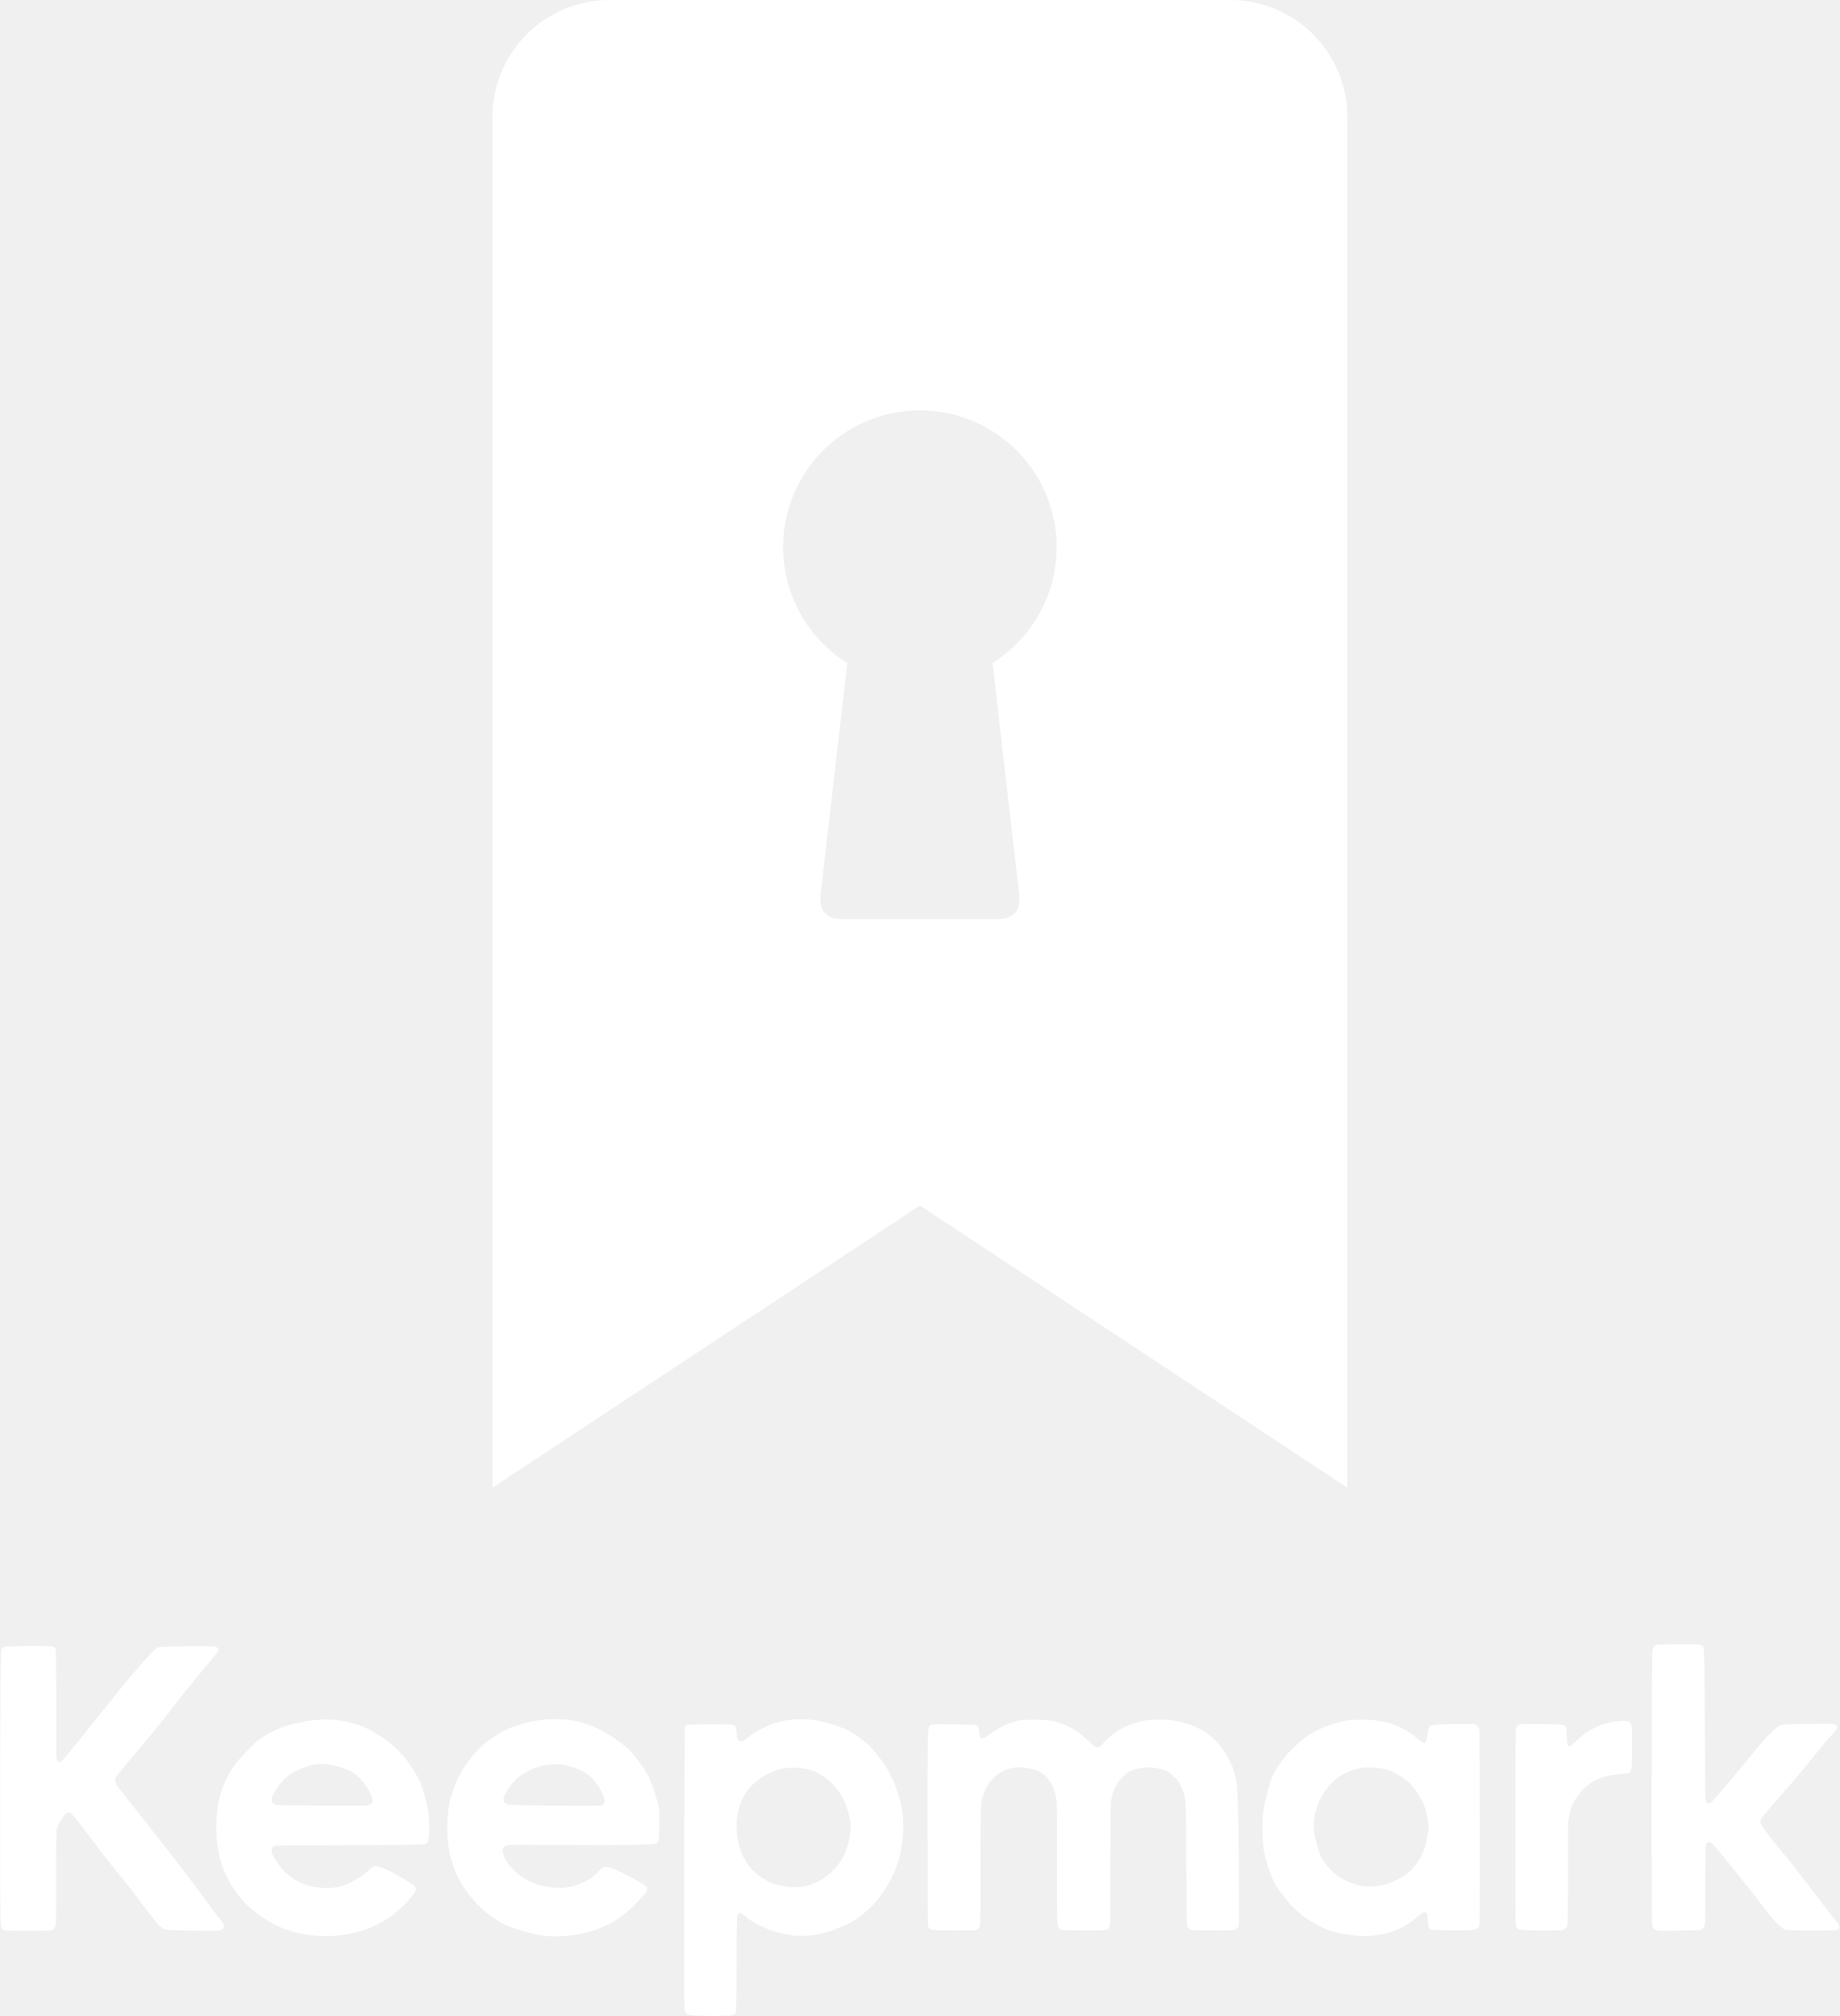
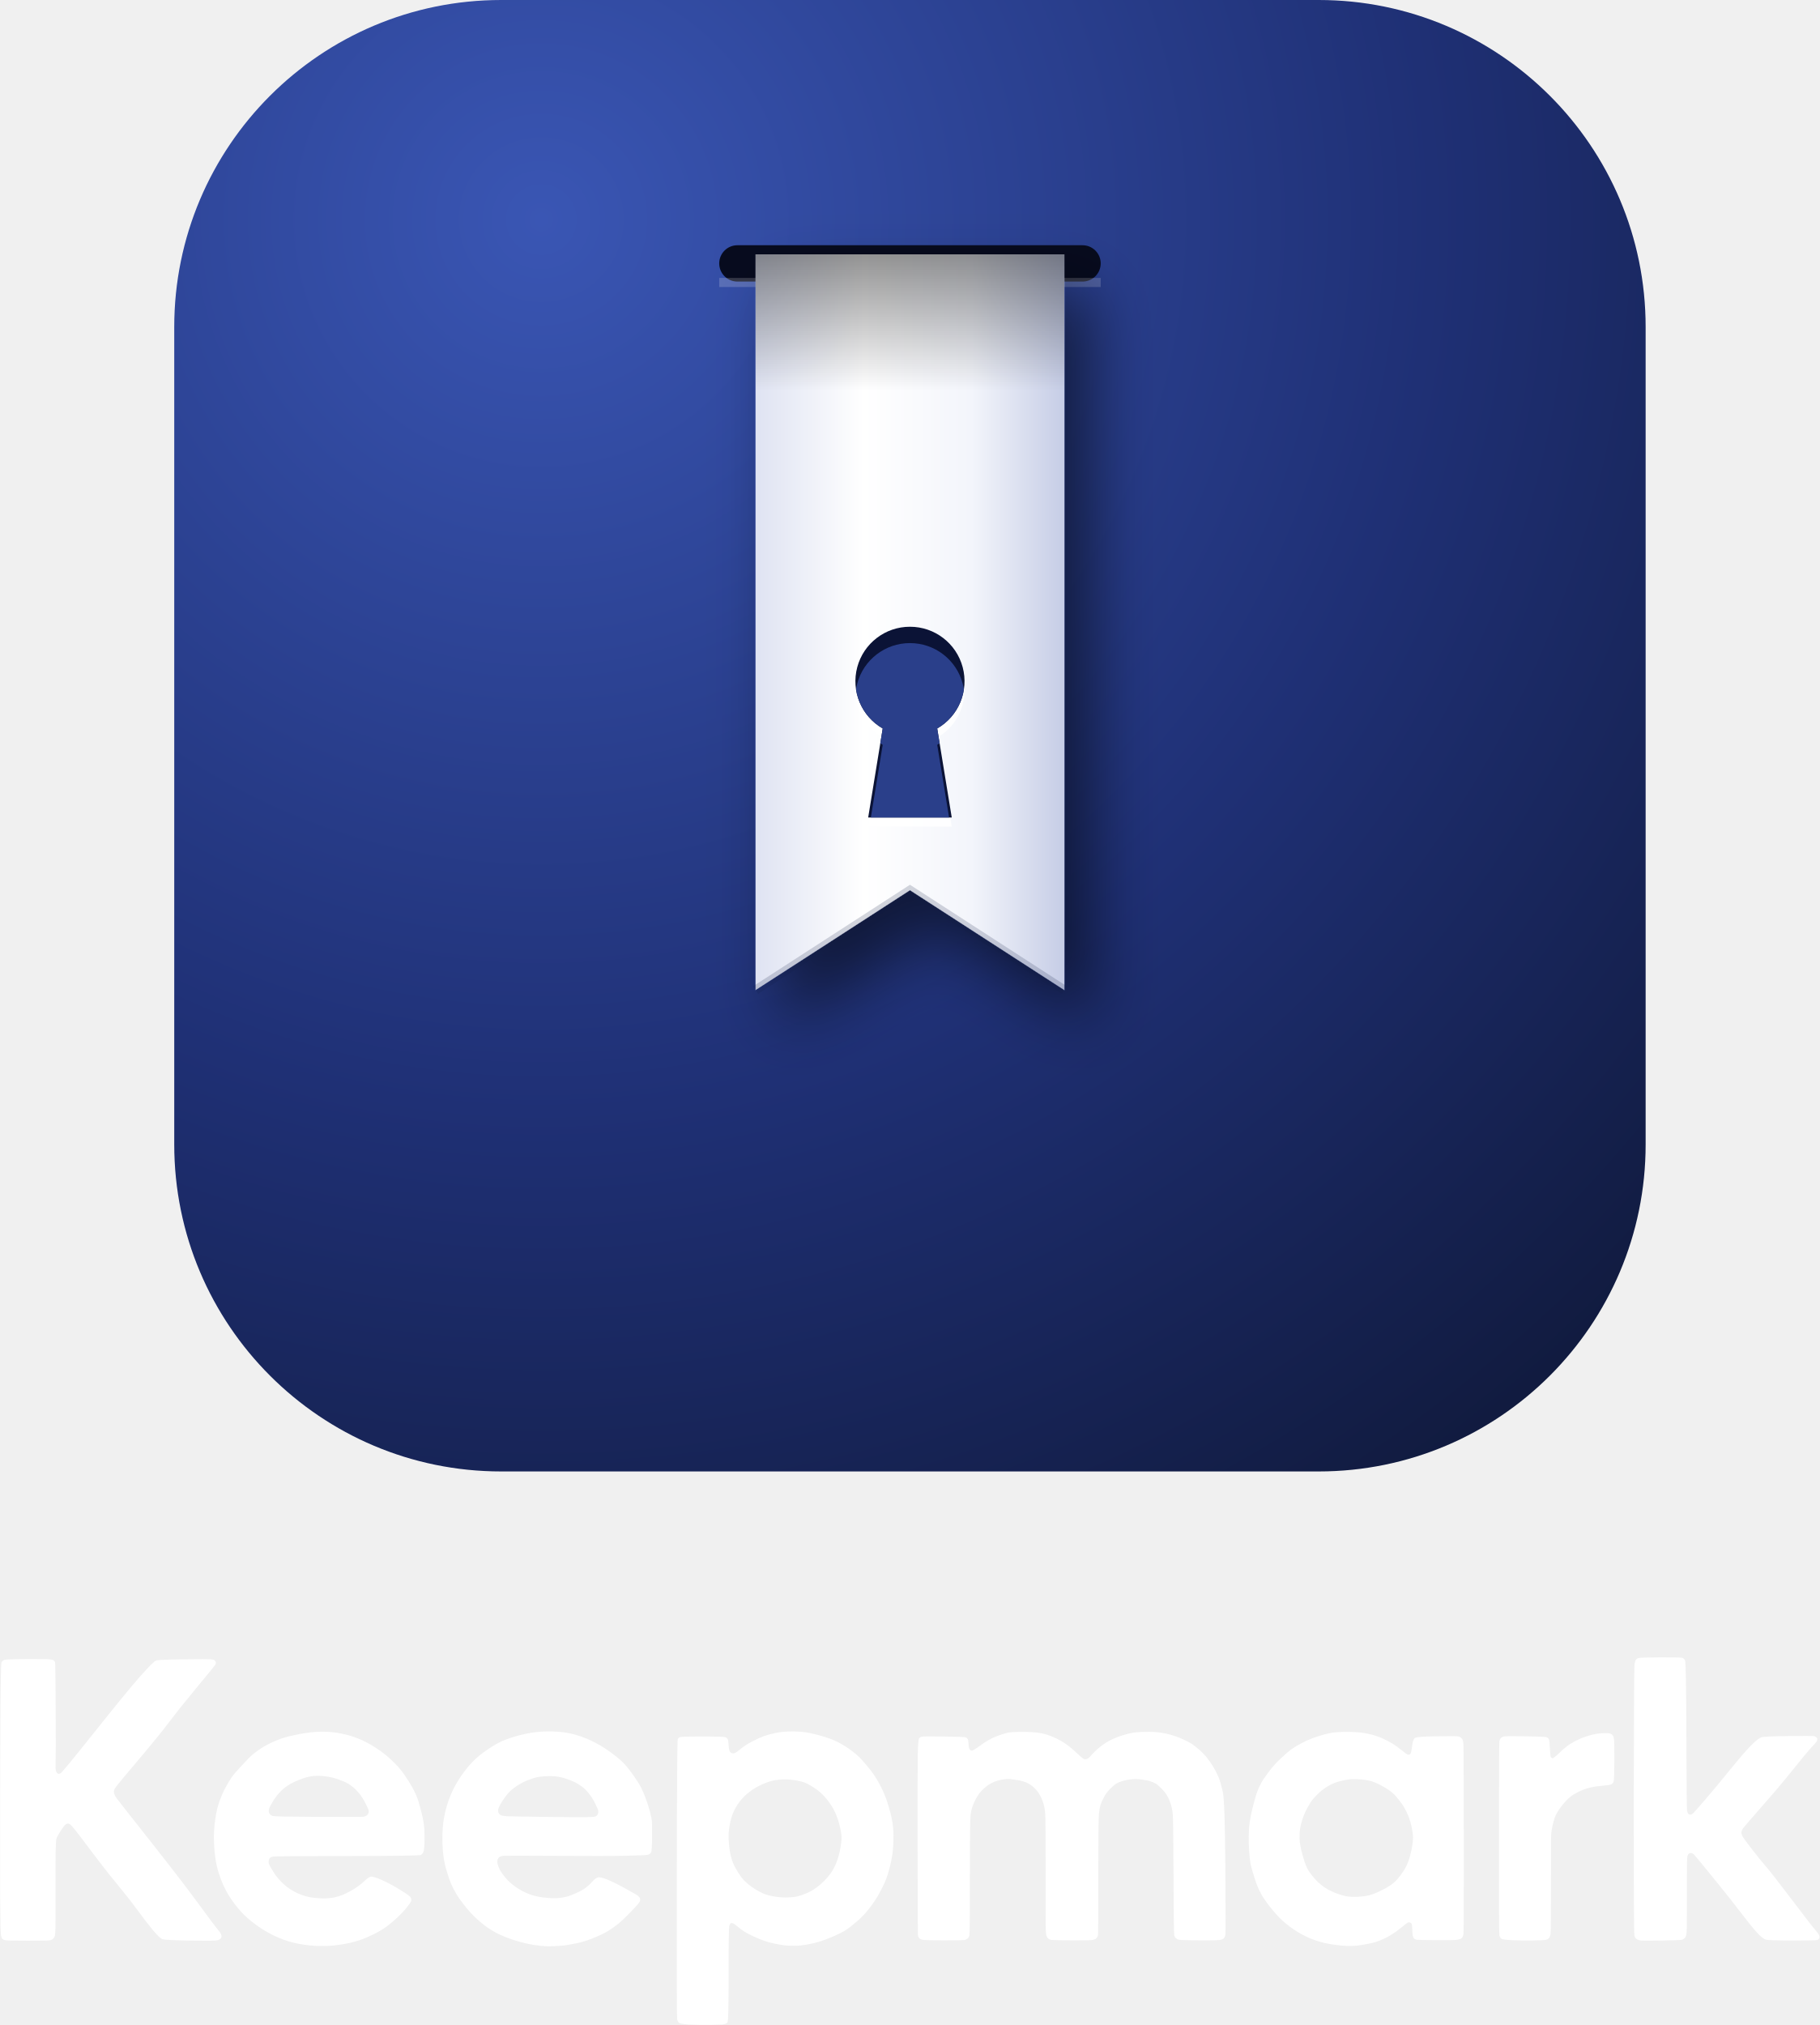
- <svg xmlns="http://www.w3.org/2000/svg" viewBox="0 0 235 257.477" width="235" height="257.477">
-   <path transform="translate(62.902,0.000) scale(1.09195)" fill-rule="evenodd" fill="#FFFFFF" d="M0,13.7 A13.7,13.7 0 0 1 13.7,0 L86.3,0 A13.7,13.7 0 0 1 100,13.7 L100,174 L50,141 L0,174 Z M41.500,77.555 A16.000,16.000 0 1 1 58.500,77.555 L61.600,104.500 Q62.000,107.500 59.000,107.500 L41.000,107.500 Q38.000,107.500 38.400,104.500 Z" />
-   <path transform="translate(0.000,210.000) scale(0.58781)" fill-rule="evenodd" fill="#FFFFFF" d="M359.90,0.17 Q360.23,0.03 364.73,0.01 Q369.23,0.00 369.56,0.11 Q369.90,0.22 370.16,0.63 Q370.42,1.03 370.46,17.12 Q370.51,33.20 370.61,33.70 Q370.71,34.20 370.89,34.39 Q371.06,34.57 371.31,34.57 Q371.56,34.57 371.82,34.38 Q372.07,34.20 374.51,31.37 Q376.94,28.53 379.92,24.87 Q382.89,21.20 384.56,19.47 Q386.23,17.75 387.06,17.55 Q387.90,17.35 392.90,17.30 Q397.90,17.25 398.31,17.29 Q398.73,17.34 398.96,17.52 Q399.20,17.70 399.22,17.95 Q399.24,18.20 399.10,18.45 Q398.96,18.70 397.84,19.90 Q396.73,21.10 393.90,24.65 Q391.06,28.21 387.10,32.70 Q383.15,37.20 382.88,37.62 Q382.61,38.03 382.56,38.37 Q382.50,38.70 382.72,39.20 Q382.95,39.70 384.96,42.28 Q386.98,44.87 388.08,46.12 Q389.18,47.37 393.66,53.28 Q398.15,59.20 398.83,59.95 Q399.51,60.70 399.65,61.12 Q399.79,61.53 399.63,61.78 Q399.47,62.03 399.10,62.12 Q398.73,62.21 393.73,62.21 Q388.73,62.21 387.98,62.03 Q387.23,61.85 385.95,60.44 Q384.67,59.03 382.53,56.22 Q380.40,53.40 376.40,48.48 Q372.40,43.57 372.15,43.34 Q371.90,43.10 371.65,43.02 Q371.40,42.93 371.11,43.07 Q370.82,43.20 370.68,43.70 Q370.55,44.20 370.57,51.20 Q370.58,58.20 370.55,59.45 Q370.52,60.70 370.40,61.12 Q370.28,61.53 370.01,61.76 Q369.73,62.00 369.40,62.07 Q369.06,62.14 365.31,62.21 Q361.56,62.27 360.81,62.23 Q360.06,62.20 359.63,61.95 Q359.20,61.70 359.04,61.12 Q358.88,60.53 358.90,31.37 Q358.93,2.20 359.08,1.45 Q359.22,0.70 359.39,0.51 Q359.56,0.31 359.90,0.17Z M5.81,0.38 Q10.23,0.36 10.95,0.45 Q11.66,0.53 11.84,0.70 Q12.02,0.87 12.10,1.12 Q12.18,1.37 12.23,11.37 Q12.28,21.37 12.22,22.87 Q12.15,24.37 12.28,24.86 Q12.40,25.36 12.65,25.52 Q12.90,25.69 13.31,25.47 Q13.73,25.25 20.90,16.25 Q28.06,7.25 30.90,4.06 Q33.74,0.87 34.32,0.69 Q34.90,0.51 40.31,0.44 Q45.73,0.38 46.31,0.43 Q46.90,0.49 47.14,0.68 Q47.39,0.87 47.42,1.12 Q47.45,1.37 47.31,1.62 Q47.18,1.87 43.37,6.45 Q39.57,11.03 37.24,14.12 Q34.91,17.20 30.54,22.37 Q26.18,27.53 25.67,28.20 Q25.16,28.87 25.06,29.20 Q24.96,29.53 25.08,29.95 Q25.19,30.37 25.55,30.87 Q25.90,31.37 32.95,40.28 Q39.99,49.20 43.59,54.12 Q47.18,59.03 47.79,59.73 Q48.40,60.42 48.58,60.89 Q48.76,61.37 48.55,61.70 Q48.34,62.03 47.70,62.17 Q47.06,62.31 41.73,62.23 Q36.40,62.14 35.73,61.93 Q35.06,61.71 33.56,59.89 Q32.06,58.07 30.15,55.46 Q28.23,52.85 25.73,49.83 Q23.23,46.82 19.57,41.93 Q15.90,37.03 15.48,36.76 Q15.06,36.48 14.81,36.53 Q14.56,36.58 14.30,36.81 Q14.05,37.03 13.33,38.12 Q12.62,39.20 12.39,39.87 Q12.16,40.53 12.19,49.37 Q12.21,58.20 12.18,59.45 Q12.15,60.70 12.06,61.12 Q11.97,61.53 11.68,61.81 Q11.40,62.10 10.98,62.17 Q10.56,62.25 6.06,62.25 Q1.56,62.25 1.15,62.15 Q0.73,62.04 0.54,61.87 Q0.35,61.70 0.22,61.12 Q0.08,60.53 0.04,52.87 Q0.00,45.20 0.05,23.37 Q0.10,1.53 0.32,1.12 Q0.54,0.70 0.97,0.56 Q1.40,0.41 5.81,0.38Z M118.23,16.38 Q120.23,16.20 122.48,16.34 Q124.73,16.49 126.73,17.10 Q128.73,17.71 130.65,18.69 Q132.56,19.67 134.48,21.11 Q136.40,22.54 137.31,23.57 Q138.23,24.60 139.30,26.15 Q140.37,27.70 140.76,28.45 Q141.16,29.20 141.77,30.78 Q142.38,32.37 142.77,33.87 Q143.15,35.37 143.21,35.95 Q143.27,36.53 143.25,39.53 Q143.23,42.53 143.02,42.87 Q142.81,43.20 142.44,43.35 Q142.06,43.50 137.56,43.59 Q133.06,43.68 122.06,43.61 Q111.06,43.55 110.56,43.60 Q110.06,43.66 109.76,43.85 Q109.45,44.03 109.31,44.45 Q109.17,44.87 109.35,45.53 Q109.53,46.20 109.91,46.87 Q110.30,47.53 111.10,48.49 Q111.90,49.45 113.15,50.35 Q114.40,51.25 115.90,51.88 Q117.40,52.52 119.40,52.76 Q121.40,52.99 122.48,52.90 Q123.56,52.80 124.40,52.60 Q125.23,52.40 126.65,51.76 Q128.06,51.12 128.84,50.49 Q129.62,49.87 130.19,49.20 Q130.77,48.53 131.33,48.36 Q131.90,48.19 133.48,48.85 Q135.06,49.50 137.48,50.84 Q139.90,52.17 140.21,52.43 Q140.53,52.70 140.62,53.03 Q140.70,53.37 140.47,53.78 Q140.23,54.20 138.46,56.03 Q136.68,57.87 135.46,58.82 Q134.23,59.76 133.15,60.37 Q132.06,60.98 130.23,61.72 Q128.40,62.46 126.56,62.84 Q124.73,63.23 123.23,63.36 Q121.73,63.49 120.40,63.48 Q119.06,63.46 117.23,63.17 Q115.40,62.89 113.15,62.19 Q110.90,61.49 109.15,60.60 Q107.40,59.72 105.65,58.25 Q103.90,56.79 102.50,55.08 Q101.10,53.37 100.33,52.12 Q99.57,50.87 99.08,49.70 Q98.59,48.53 98.03,46.62 Q97.47,44.70 97.28,42.37 Q97.10,40.03 97.26,37.53 Q97.43,35.03 98.19,32.53 Q98.95,30.03 100.13,27.95 Q101.31,25.87 102.84,24.03 Q104.38,22.20 106.30,20.82 Q108.23,19.43 109.79,18.65 Q111.36,17.87 113.79,17.21 Q116.23,16.56 118.23,16.38Z M65.79,16.86 Q68.40,16.36 70.65,16.34 Q72.90,16.32 74.98,16.75 Q77.06,17.18 78.81,17.89 Q80.56,18.60 82.48,19.83 Q84.40,21.05 86.07,22.63 Q87.74,24.20 88.82,25.78 Q89.91,27.37 90.47,28.37 Q91.04,29.37 91.49,30.45 Q91.95,31.53 92.54,33.87 Q93.14,36.20 93.22,37.78 Q93.30,39.37 93.25,40.87 Q93.19,42.37 93.00,42.78 Q92.82,43.20 92.44,43.42 Q92.06,43.63 76.31,43.65 Q60.56,43.67 60.06,43.76 Q59.56,43.84 59.35,44.02 Q59.15,44.20 59.06,44.53 Q58.97,44.87 59.05,45.28 Q59.13,45.70 60.10,47.20 Q61.06,48.71 62.40,49.90 Q63.73,51.09 65.40,51.84 Q67.06,52.59 68.73,52.80 Q70.40,53.00 71.48,52.96 Q72.56,52.92 73.40,52.75 Q74.23,52.59 75.06,52.27 Q75.90,51.94 76.89,51.40 Q77.89,50.87 78.78,50.20 Q79.68,49.53 80.29,48.94 Q80.90,48.34 81.40,48.20 Q81.90,48.06 83.73,48.85 Q85.56,49.65 87.56,50.87 Q89.56,52.10 89.90,52.40 Q90.23,52.69 90.31,52.95 Q90.40,53.20 90.32,53.53 Q90.23,53.87 89.32,55.00 Q88.40,56.14 86.98,57.44 Q85.56,58.74 84.22,59.63 Q82.87,60.53 80.55,61.54 Q78.23,62.54 75.56,62.99 Q72.90,63.45 70.56,63.42 Q68.23,63.40 65.81,62.97 Q63.40,62.55 61.08,61.54 Q58.76,60.53 56.83,59.18 Q54.90,57.83 53.56,56.51 Q52.23,55.19 50.84,53.20 Q49.46,51.20 48.57,48.87 Q47.67,46.53 47.37,44.53 Q47.07,42.53 47.00,40.37 Q46.92,38.20 47.27,35.70 Q47.62,33.20 48.24,31.53 Q48.86,29.87 49.58,28.53 Q50.30,27.20 50.89,26.37 Q51.47,25.53 53.10,23.78 Q54.73,22.02 55.40,21.44 Q56.06,20.86 57.15,20.13 Q58.23,19.40 59.51,18.80 Q60.79,18.20 61.98,17.78 Q63.18,17.37 65.79,16.86Z M170.23,16.65 Q171.56,16.36 173.06,16.30 Q174.56,16.24 176.06,16.36 Q177.56,16.47 180.06,17.16 Q182.56,17.84 184.16,18.68 Q185.77,19.53 186.91,20.39 Q188.06,21.25 188.65,21.81 Q189.23,22.36 190.42,23.78 Q191.61,25.20 192.25,26.21 Q192.90,27.21 193.57,28.54 Q194.24,29.87 194.69,31.12 Q195.13,32.37 195.61,34.20 Q196.09,36.03 196.21,37.53 Q196.34,39.03 196.23,41.20 Q196.13,43.37 195.58,45.62 Q195.04,47.87 194.47,49.20 Q193.90,50.52 193.10,51.95 Q192.31,53.37 191.10,54.98 Q189.90,56.59 188.39,57.89 Q186.88,59.20 185.89,59.86 Q184.90,60.53 182.65,61.48 Q180.40,62.42 178.73,62.80 Q177.06,63.17 176.06,63.28 Q175.06,63.39 173.81,63.36 Q172.56,63.34 171.40,63.13 Q170.23,62.93 169.23,62.68 Q168.23,62.43 166.90,61.90 Q165.56,61.36 164.40,60.75 Q163.23,60.14 162.23,59.31 Q161.23,58.48 160.98,58.41 Q160.73,58.34 160.56,58.40 Q160.40,58.47 160.22,58.92 Q160.05,59.37 160.06,69.62 Q160.07,79.87 159.82,80.16 Q159.56,80.46 159.15,80.58 Q158.73,80.70 156.31,80.73 Q153.90,80.77 151.73,80.68 Q149.56,80.59 149.21,80.31 Q148.85,80.03 148.75,79.45 Q148.64,78.87 148.68,48.53 Q148.72,18.20 148.89,17.93 Q149.06,17.66 149.40,17.53 Q149.73,17.39 154.40,17.39 Q159.06,17.40 159.37,17.55 Q159.68,17.70 159.84,17.95 Q160.01,18.20 160.05,19.12 Q160.10,20.03 160.22,20.45 Q160.34,20.87 160.70,21.02 Q161.06,21.18 161.48,21.00 Q161.90,20.81 162.81,20.04 Q163.73,19.27 165.31,18.45 Q166.90,17.64 167.90,17.28 Q168.90,16.93 170.23,16.65Z M221.31,16.57 Q222.23,16.36 225.15,16.38 Q228.06,16.41 229.73,16.91 Q231.40,17.42 232.98,18.30 Q234.56,19.17 236.15,20.67 Q237.73,22.16 238.06,22.31 Q238.40,22.46 238.77,22.33 Q239.15,22.20 239.64,21.62 Q240.13,21.03 241.04,20.20 Q241.96,19.37 243.18,18.62 Q244.40,17.88 246.23,17.26 Q248.06,16.65 249.31,16.50 Q250.56,16.36 252.56,16.37 Q254.56,16.38 256.23,16.78 Q257.90,17.17 259.15,17.69 Q260.40,18.21 261.31,18.72 Q262.23,19.24 263.31,20.18 Q264.40,21.13 265.15,22.06 Q265.90,23.00 266.60,24.18 Q267.31,25.37 267.74,26.45 Q268.16,27.53 268.62,29.53 Q269.08,31.53 269.18,46.03 Q269.28,60.53 269.19,60.95 Q269.11,61.37 268.94,61.62 Q268.76,61.87 268.25,62.04 Q267.73,62.21 263.56,62.18 Q259.40,62.15 258.98,62.04 Q258.56,61.93 258.31,61.70 Q258.06,61.46 257.95,61.08 Q257.84,60.70 257.80,48.37 Q257.75,36.03 257.64,34.53 Q257.53,33.03 256.94,31.53 Q256.35,30.03 255.37,29.04 Q254.40,28.04 253.90,27.75 Q253.40,27.46 252.73,27.24 Q252.06,27.01 250.73,26.83 Q249.40,26.66 248.23,26.83 Q247.06,27.00 246.31,27.26 Q245.56,27.52 245.15,27.78 Q244.73,28.04 243.90,28.87 Q243.06,29.69 242.53,30.70 Q241.99,31.70 241.78,32.37 Q241.57,33.03 241.42,34.20 Q241.27,35.37 241.27,48.03 Q241.27,60.70 241.21,61.03 Q241.14,61.37 240.93,61.63 Q240.73,61.90 240.15,62.06 Q239.56,62.22 235.48,62.18 Q231.40,62.15 230.98,62.08 Q230.56,62.02 230.27,61.78 Q229.99,61.53 229.87,61.12 Q229.75,60.70 229.72,59.45 Q229.69,58.20 229.70,47.12 Q229.71,36.03 229.62,34.45 Q229.53,32.87 228.99,31.45 Q228.45,30.03 227.67,29.16 Q226.90,28.28 225.98,27.76 Q225.06,27.23 223.48,26.96 Q221.90,26.68 221.15,26.73 Q220.40,26.77 219.40,27.03 Q218.40,27.28 217.48,27.82 Q216.56,28.37 215.66,29.28 Q214.77,30.20 214.07,31.70 Q213.37,33.20 213.21,34.70 Q213.05,36.20 213.06,48.45 Q213.07,60.70 212.95,61.12 Q212.83,61.53 212.54,61.78 Q212.24,62.03 211.82,62.11 Q211.40,62.18 207.23,62.18 Q203.06,62.18 202.55,62.02 Q202.04,61.87 201.87,61.62 Q201.71,61.37 201.65,61.03 Q201.60,60.70 201.58,42.53 Q201.55,24.37 201.62,21.20 Q201.69,18.03 201.91,17.78 Q202.13,17.53 202.51,17.43 Q202.90,17.33 207.40,17.40 Q211.90,17.46 212.15,17.58 Q212.40,17.70 212.57,17.94 Q212.73,18.19 212.76,18.94 Q212.79,19.70 212.89,19.95 Q212.98,20.20 213.10,20.33 Q213.23,20.45 213.48,20.50 Q213.73,20.55 215.48,19.28 Q217.23,18.00 218.81,17.39 Q220.40,16.78 221.31,16.57Z M292.56,16.58 Q293.90,16.36 296.31,16.38 Q298.73,16.40 300.56,16.80 Q302.38,17.20 303.72,17.82 Q305.06,18.43 305.98,19.00 Q306.90,19.57 307.90,20.40 Q308.90,21.22 309.15,21.32 Q309.40,21.42 309.56,21.39 Q309.73,21.36 309.89,21.11 Q310.04,20.87 310.22,19.45 Q310.39,18.03 310.81,17.72 Q311.23,17.40 315.65,17.35 Q320.06,17.29 320.40,17.38 Q320.73,17.46 320.98,17.69 Q321.23,17.91 321.35,18.22 Q321.46,18.53 321.50,19.37 Q321.53,20.20 321.56,40.20 Q321.58,60.20 321.49,60.78 Q321.39,61.37 321.14,61.64 Q320.90,61.91 320.15,62.04 Q319.40,62.17 315.31,62.14 Q311.23,62.11 310.98,61.99 Q310.72,61.87 310.52,61.62 Q310.31,61.37 310.26,60.03 Q310.21,58.70 310.11,58.53 Q310.02,58.37 309.79,58.27 Q309.56,58.17 309.31,58.25 Q309.06,58.34 307.56,59.58 Q306.06,60.81 304.31,61.68 Q302.56,62.55 300.73,62.90 Q298.90,63.26 297.90,63.35 Q296.90,63.43 295.73,63.39 Q294.56,63.35 292.56,63.05 Q290.56,62.75 288.73,62.09 Q286.90,61.44 285.06,60.32 Q283.23,59.20 281.81,57.91 Q280.40,56.62 279.06,54.91 Q277.72,53.20 277.07,52.03 Q276.43,50.87 276.01,49.70 Q275.59,48.53 275.13,46.95 Q274.66,45.37 274.53,44.03 Q274.39,42.70 274.33,41.03 Q274.28,39.37 274.38,37.62 Q274.48,35.87 275.20,32.95 Q275.92,30.03 276.48,28.78 Q277.05,27.53 277.64,26.67 Q278.23,25.80 279.10,24.67 Q279.97,23.53 281.38,22.20 Q282.78,20.87 283.75,20.17 Q284.73,19.47 286.15,18.74 Q287.56,18.00 289.40,17.40 Q291.23,16.80 292.56,16.58Z M349.73,17.01 Q351.06,16.69 352.31,16.66 Q353.56,16.63 353.90,16.82 Q354.23,17.01 354.37,17.27 Q354.52,17.53 354.59,18.28 Q354.66,19.03 354.64,23.03 Q354.62,27.03 354.46,27.37 Q354.30,27.70 354.01,27.88 Q353.73,28.07 351.90,28.23 Q350.06,28.39 348.90,28.72 Q347.73,29.05 346.65,29.60 Q345.56,30.16 345.02,30.60 Q344.47,31.03 343.85,31.72 Q343.23,32.40 342.70,33.14 Q342.18,33.87 341.80,34.62 Q341.43,35.37 341.14,36.62 Q340.85,37.87 340.77,38.70 Q340.70,39.53 340.71,49.87 Q340.72,60.20 340.62,60.78 Q340.53,61.37 340.30,61.65 Q340.06,61.93 339.65,62.05 Q339.23,62.16 336.73,62.20 Q334.23,62.24 332.15,62.14 Q330.06,62.04 329.78,61.79 Q329.50,61.53 329.39,61.12 Q329.27,60.70 329.29,39.78 Q329.31,18.87 329.38,18.45 Q329.45,18.03 329.67,17.78 Q329.90,17.52 330.31,17.40 Q330.73,17.28 335.15,17.35 Q339.56,17.42 339.82,17.56 Q340.08,17.70 340.24,17.95 Q340.40,18.20 340.48,19.91 Q340.56,21.62 340.65,21.83 Q340.73,22.05 340.98,22.17 Q341.23,22.28 342.56,20.99 Q343.90,19.70 344.95,19.03 Q346.00,18.37 347.20,17.85 Q348.40,17.34 349.73,17.01Z M69.81,26.02 Q68.90,26.02 67.98,26.20 Q67.06,26.38 65.65,26.94 Q64.23,27.50 63.19,28.19 Q62.15,28.87 61.33,29.78 Q60.52,30.70 59.87,31.78 Q59.21,32.87 59.09,33.37 Q58.96,33.87 59.18,34.30 Q59.40,34.73 59.98,34.87 Q60.56,35.01 69.98,35.05 Q79.40,35.08 79.81,35.02 Q80.23,34.96 80.53,34.75 Q80.84,34.53 80.93,34.28 Q81.02,34.03 80.99,33.70 Q80.96,33.37 80.27,32.03 Q79.58,30.70 78.89,29.87 Q78.20,29.03 77.55,28.52 Q76.90,28.00 76.40,27.70 Q75.90,27.40 74.56,26.90 Q73.23,26.40 71.98,26.21 Q70.73,26.02 69.81,26.02Z M119.81,26.12 Q118.56,26.20 117.90,26.35 Q117.23,26.50 115.98,26.98 Q114.73,27.46 113.55,28.25 Q112.36,29.03 111.69,29.78 Q111.02,30.53 110.28,31.70 Q109.55,32.87 109.45,33.37 Q109.35,33.87 109.54,34.22 Q109.73,34.58 110.13,34.72 Q110.53,34.87 111.30,34.91 Q112.06,34.95 119.65,35.05 Q127.23,35.15 128.81,35.11 Q130.40,35.08 130.71,34.98 Q131.02,34.87 131.17,34.70 Q131.32,34.53 131.39,34.28 Q131.46,34.03 131.41,33.70 Q131.36,33.37 130.75,32.12 Q130.14,30.87 129.35,29.90 Q128.56,28.93 127.90,28.44 Q127.23,27.95 126.48,27.54 Q125.73,27.13 124.48,26.71 Q123.23,26.29 122.15,26.16 Q121.06,26.04 119.81,26.12Z M172.06,26.82 Q170.73,26.86 169.65,27.12 Q168.56,27.38 167.15,28.04 Q165.73,28.71 164.65,29.55 Q163.56,30.39 162.74,31.38 Q161.92,32.37 161.35,33.53 Q160.77,34.70 160.46,36.03 Q160.15,37.37 160.08,38.53 Q160.00,39.70 160.15,41.20 Q160.29,42.70 160.60,43.87 Q160.90,45.03 161.56,46.26 Q162.23,47.48 162.81,48.25 Q163.40,49.02 164.15,49.66 Q164.90,50.31 165.90,50.94 Q166.90,51.57 167.90,51.97 Q168.90,52.37 170.40,52.59 Q171.90,52.80 173.15,52.75 Q174.40,52.71 175.23,52.50 Q176.06,52.30 177.23,51.80 Q178.40,51.29 179.31,50.62 Q180.23,49.95 181.02,49.16 Q181.82,48.37 182.53,47.37 Q183.24,46.37 183.76,45.03 Q184.28,43.70 184.58,42.12 Q184.87,40.53 184.87,39.53 Q184.86,38.53 184.36,36.62 Q183.86,34.70 183.06,33.28 Q182.27,31.87 181.23,30.70 Q180.19,29.53 178.96,28.73 Q177.73,27.92 176.98,27.60 Q176.23,27.28 174.81,27.03 Q173.40,26.78 172.06,26.82Z M296.73,26.78 Q295.73,26.86 294.40,27.20 Q293.06,27.53 291.90,28.21 Q290.73,28.88 289.83,29.71 Q288.94,30.53 288.42,31.16 Q287.90,31.78 287.24,32.99 Q286.58,34.20 286.16,35.45 Q285.74,36.70 285.60,37.62 Q285.46,38.53 285.49,39.87 Q285.52,41.20 286.17,43.53 Q286.81,45.87 287.44,46.84 Q288.06,47.81 289.06,48.89 Q290.06,49.97 291.15,50.65 Q292.23,51.34 293.65,51.87 Q295.06,52.40 296.06,52.54 Q297.06,52.67 298.31,52.61 Q299.56,52.55 300.65,52.30 Q301.73,52.05 303.13,51.37 Q304.54,50.70 305.38,50.13 Q306.23,49.56 306.91,48.80 Q307.60,48.03 308.25,47.05 Q308.90,46.06 309.30,45.05 Q309.71,44.03 310.07,42.28 Q310.43,40.53 310.41,39.53 Q310.39,38.53 310.03,36.95 Q309.67,35.37 309.02,34.03 Q308.37,32.70 307.55,31.62 Q306.73,30.54 305.98,29.85 Q305.23,29.16 303.81,28.36 Q302.40,27.57 301.40,27.26 Q300.40,26.95 299.06,26.83 Q297.73,26.71 296.73,26.78Z" />
+ <svg xmlns="http://www.w3.org/2000/svg" viewBox="0 0 235 261.477" width="235" height="261.477">
+   <defs>
+     <radialGradient id="r" cx="0.25" cy="0.15" r="1.1">
+       <stop offset="0" stop-color="#3a56b4" />
+       <stop offset="0.55" stop-color="#1f3075" />
+       <stop offset="1" stop-color="#0f1838" />
+     </radialGradient>
+     <filter id="s" x="-50%" y="-20%" width="200%" height="150%">
+       <feDropShadow dx="3" dy="4" stdDeviation="3.5" flood-color="#000" flood-opacity="0.55" />
+     </filter>
+     <linearGradient id="c" x1="0" y1="0" x2="1" y2="0">
+       <stop offset="0" stop-color="#dfe3f2" />
+       <stop offset="0.35" stop-color="#fff" />
+       <stop offset="0.7" stop-color="#f3f5fb" />
+       <stop offset="1" stop-color="#c6cde6" />
+     </linearGradient>
+     <linearGradient id="t" x1="0" y1="0" x2="0" y2="1">
+       <stop offset="0" stop-color="#000" stop-opacity="0.45" />
+       <stop offset="1" stop-color="#000" stop-opacity="0" />
+     </linearGradient>
+     <clipPath id="k">
+       <path d="M54 42a6 6 0 0 0-3 11.2L49.4 63h9.2L57 53.2A6 6 0 0 0 54 42z" />
+     </clipPath>
+     <clipPath id="b">
+       <path d="M37 1h34v81l-17-11-17 11z" />
+     </clipPath>
+     <clipPath id="q">
+       <rect width="108" height="108" rx="24" />
+     </clipPath>
+   </defs>
+   <g transform="translate(22.500,0.000) scale(1.75926)">
+     <g clip-path="url(#q)">
+       <rect width="108" height="108" fill="url(#r)" />
+       <g transform="translate(18 18) scale(0.6667)">
+         <rect x="33" y="0" width="42" height="4" rx="2" fill="#070b1e" />
+         <rect x="33" y="3.6" width="42" height="1" fill="rgba(255,255,255,0.18)" />
+         <path d="M37 1h34v81l-17-11-17 11z" fill="url(#c)" filter="url(#s)" />
+         <rect x="37" y="0" width="34" height="16" fill="url(#t)" clip-path="url(#b)" />
+         <path d="M37 82l17-11 17 11" fill="none" stroke="rgba(20,30,70,0.18)" stroke-width="1" />
+         <path d="M54 42a6 6 0 0 0-3 11.2L49.4 63h9.2L57 53.2A6 6 0 0 0 54 42z" fill="#fff" fill-opacity="0.9" transform="translate(0 1)" />
+         <g clip-path="url(#k)">
+           <rect x="40" y="38" width="28" height="30" fill="#0b1336" />
+           <path d="M54 42a6 6 0 0 0-3 11.2L49.4 63h9.2L57 53.2A6 6 0 0 0 54 42z" fill="#2a3f8a" transform="translate(0 1.8)" />
+         </g>
+       </g>
+     </g>
+   </g>
+   <path transform="translate(0.000,214.000) scale(0.58781)" fill-rule="evenodd" fill="#FFFFFF" d="M359.90,0.17 Q360.23,0.03 364.73,0.01 Q369.23,0.00 369.56,0.11 Q369.90,0.22 370.16,0.63 Q370.42,1.03 370.46,17.12 Q370.51,33.20 370.61,33.70 Q370.71,34.20 370.89,34.39 Q371.06,34.57 371.31,34.57 Q371.56,34.57 371.82,34.38 Q372.07,34.20 374.51,31.37 Q376.94,28.53 379.92,24.87 Q382.89,21.20 384.56,19.47 Q386.23,17.75 387.06,17.55 Q387.90,17.35 392.90,17.30 Q397.90,17.25 398.31,17.29 Q398.73,17.34 398.96,17.52 Q399.20,17.70 399.22,17.95 Q399.24,18.20 399.10,18.45 Q398.96,18.70 397.84,19.90 Q396.73,21.10 393.90,24.65 Q391.06,28.21 387.10,32.70 Q383.15,37.20 382.88,37.62 Q382.61,38.03 382.56,38.37 Q382.50,38.70 382.72,39.20 Q382.95,39.70 384.96,42.28 Q386.98,44.87 388.08,46.12 Q389.18,47.37 393.66,53.28 Q398.15,59.20 398.83,59.95 Q399.51,60.70 399.65,61.12 Q399.79,61.53 399.63,61.78 Q399.47,62.03 399.10,62.12 Q398.73,62.21 393.73,62.21 Q388.73,62.21 387.98,62.03 Q387.23,61.85 385.95,60.44 Q384.67,59.03 382.53,56.22 Q380.40,53.40 376.40,48.48 Q372.40,43.57 372.15,43.34 Q371.90,43.10 371.65,43.02 Q371.40,42.93 371.11,43.07 Q370.82,43.20 370.68,43.70 Q370.55,44.20 370.57,51.20 Q370.58,58.20 370.55,59.45 Q370.52,60.70 370.40,61.12 Q370.28,61.53 370.01,61.76 Q369.73,62.00 369.40,62.07 Q369.06,62.14 365.31,62.21 Q361.56,62.27 360.81,62.23 Q360.06,62.20 359.63,61.95 Q359.20,61.70 359.04,61.12 Q358.88,60.53 358.90,31.37 Q358.93,2.20 359.08,1.45 Q359.22,0.70 359.39,0.51 Q359.56,0.31 359.90,0.17Z M5.81,0.38 Q10.23,0.36 10.95,0.45 Q11.66,0.53 11.84,0.70 Q12.02,0.87 12.10,1.12 Q12.18,1.37 12.23,11.37 Q12.28,21.37 12.22,22.87 Q12.15,24.37 12.28,24.86 Q12.40,25.36 12.65,25.52 Q12.90,25.69 13.31,25.47 Q13.73,25.25 20.90,16.25 Q28.06,7.25 30.90,4.06 Q33.74,0.87 34.32,0.69 Q34.90,0.51 40.31,0.44 Q45.73,0.38 46.31,0.43 Q46.90,0.49 47.14,0.68 Q47.39,0.87 47.42,1.12 Q47.45,1.37 47.31,1.62 Q47.18,1.87 43.37,6.45 Q39.57,11.03 37.24,14.12 Q34.91,17.20 30.54,22.37 Q26.18,27.53 25.67,28.20 Q25.16,28.87 25.06,29.20 Q24.96,29.53 25.08,29.95 Q25.19,30.37 25.55,30.87 Q25.90,31.37 32.95,40.28 Q39.99,49.20 43.59,54.12 Q47.18,59.03 47.79,59.73 Q48.40,60.42 48.58,60.89 Q48.76,61.37 48.55,61.70 Q48.34,62.03 47.70,62.17 Q47.06,62.31 41.73,62.23 Q36.40,62.14 35.73,61.93 Q35.06,61.71 33.56,59.89 Q32.06,58.07 30.15,55.46 Q28.23,52.85 25.73,49.83 Q23.23,46.82 19.57,41.93 Q15.90,37.03 15.48,36.76 Q15.06,36.48 14.81,36.53 Q14.56,36.58 14.30,36.81 Q14.05,37.03 13.33,38.12 Q12.62,39.20 12.39,39.87 Q12.16,40.53 12.19,49.37 Q12.21,58.20 12.18,59.45 Q12.15,60.70 12.06,61.12 Q11.97,61.53 11.68,61.81 Q11.40,62.10 10.98,62.17 Q10.56,62.25 6.06,62.25 Q1.56,62.25 1.15,62.15 Q0.73,62.04 0.54,61.87 Q0.35,61.70 0.22,61.12 Q0.08,60.53 0.04,52.87 Q0.00,45.20 0.05,23.37 Q0.10,1.53 0.32,1.12 Q0.54,0.70 0.97,0.56 Q1.40,0.41 5.81,0.38Z M118.23,16.38 Q120.23,16.20 122.48,16.34 Q124.73,16.49 126.73,17.10 Q128.73,17.71 130.65,18.69 Q132.56,19.67 134.48,21.11 Q136.40,22.54 137.31,23.57 Q138.23,24.60 139.30,26.15 Q140.37,27.70 140.76,28.45 Q141.16,29.20 141.77,30.78 Q142.38,32.37 142.77,33.87 Q143.15,35.37 143.21,35.95 Q143.27,36.53 143.25,39.53 Q143.23,42.53 143.02,42.87 Q142.81,43.20 142.44,43.35 Q142.06,43.50 137.56,43.59 Q133.06,43.68 122.06,43.61 Q111.06,43.55 110.56,43.60 Q110.06,43.66 109.76,43.85 Q109.45,44.03 109.31,44.45 Q109.17,44.87 109.35,45.53 Q109.53,46.20 109.91,46.87 Q110.30,47.53 111.10,48.49 Q111.90,49.45 113.15,50.35 Q114.40,51.25 115.90,51.88 Q117.40,52.52 119.40,52.76 Q121.40,52.99 122.48,52.90 Q123.56,52.80 124.40,52.60 Q125.23,52.40 126.65,51.76 Q128.06,51.12 128.84,50.49 Q129.62,49.87 130.19,49.20 Q130.77,48.53 131.33,48.36 Q131.90,48.19 133.48,48.85 Q135.06,49.50 137.48,50.84 Q139.90,52.17 140.21,52.43 Q140.53,52.70 140.62,53.03 Q140.70,53.37 140.47,53.78 Q140.23,54.20 138.46,56.03 Q136.68,57.87 135.46,58.82 Q134.23,59.76 133.15,60.37 Q132.06,60.98 130.23,61.72 Q128.40,62.46 126.56,62.84 Q124.73,63.23 123.23,63.36 Q121.73,63.49 120.40,63.48 Q119.06,63.46 117.23,63.17 Q115.40,62.89 113.15,62.19 Q110.90,61.49 109.15,60.60 Q107.40,59.72 105.65,58.25 Q103.90,56.79 102.50,55.08 Q101.10,53.37 100.33,52.12 Q99.57,50.87 99.08,49.70 Q98.59,48.53 98.03,46.62 Q97.47,44.70 97.28,42.37 Q97.10,40.03 97.26,37.53 Q97.43,35.03 98.19,32.53 Q98.95,30.03 100.13,27.95 Q101.31,25.87 102.84,24.03 Q104.38,22.20 106.30,20.82 Q108.23,19.43 109.79,18.65 Q111.36,17.87 113.79,17.21 Q116.23,16.56 118.23,16.38Z M65.79,16.86 Q68.40,16.36 70.65,16.34 Q72.90,16.32 74.98,16.75 Q77.06,17.18 78.81,17.89 Q80.56,18.60 82.48,19.83 Q84.40,21.05 86.07,22.63 Q87.74,24.20 88.82,25.78 Q89.91,27.37 90.47,28.37 Q91.04,29.37 91.49,30.45 Q91.95,31.53 92.54,33.87 Q93.14,36.20 93.22,37.78 Q93.30,39.37 93.25,40.87 Q93.19,42.37 93.00,42.78 Q92.82,43.20 92.44,43.42 Q92.06,43.63 76.31,43.65 Q60.56,43.67 60.06,43.76 Q59.56,43.84 59.35,44.02 Q59.15,44.20 59.06,44.53 Q58.97,44.87 59.05,45.28 Q59.13,45.70 60.10,47.20 Q61.06,48.71 62.40,49.90 Q63.73,51.09 65.40,51.84 Q67.06,52.59 68.73,52.80 Q70.40,53.00 71.48,52.96 Q72.56,52.92 73.40,52.75 Q74.23,52.59 75.06,52.27 Q75.90,51.94 76.89,51.40 Q77.89,50.87 78.78,50.20 Q79.68,49.53 80.29,48.94 Q80.90,48.34 81.40,48.20 Q81.90,48.06 83.73,48.85 Q85.56,49.65 87.56,50.87 Q89.56,52.10 89.90,52.40 Q90.23,52.69 90.31,52.95 Q90.40,53.20 90.32,53.53 Q90.23,53.87 89.32,55.00 Q88.40,56.14 86.98,57.44 Q85.56,58.74 84.22,59.63 Q82.87,60.53 80.55,61.54 Q78.23,62.54 75.56,62.99 Q72.90,63.45 70.56,63.42 Q68.23,63.40 65.81,62.97 Q63.40,62.55 61.08,61.54 Q58.76,60.53 56.83,59.18 Q54.90,57.83 53.56,56.51 Q52.23,55.19 50.84,53.20 Q49.46,51.20 48.57,48.87 Q47.67,46.53 47.37,44.53 Q47.07,42.53 47.00,40.37 Q46.92,38.20 47.27,35.70 Q47.62,33.20 48.24,31.53 Q48.86,29.87 49.58,28.53 Q50.30,27.20 50.89,26.37 Q51.47,25.53 53.10,23.78 Q54.73,22.02 55.40,21.44 Q56.06,20.86 57.15,20.13 Q58.23,19.40 59.51,18.80 Q60.79,18.20 61.98,17.78 Q63.18,17.37 65.79,16.86Z M170.23,16.65 Q171.56,16.36 173.06,16.30 Q174.56,16.24 176.06,16.36 Q177.56,16.47 180.06,17.16 Q182.56,17.84 184.16,18.68 Q185.77,19.53 186.91,20.39 Q188.06,21.25 188.65,21.81 Q189.23,22.36 190.42,23.78 Q191.61,25.20 192.25,26.21 Q192.90,27.21 193.57,28.54 Q194.24,29.87 194.69,31.12 Q195.13,32.37 195.61,34.20 Q196.09,36.03 196.21,37.53 Q196.34,39.03 196.23,41.20 Q196.13,43.37 195.58,45.62 Q195.04,47.87 194.47,49.20 Q193.90,50.52 193.10,51.95 Q192.31,53.37 191.10,54.98 Q189.90,56.59 188.39,57.89 Q186.88,59.20 185.89,59.86 Q184.90,60.53 182.65,61.48 Q180.40,62.42 178.73,62.80 Q177.06,63.17 176.06,63.28 Q175.06,63.39 173.81,63.36 Q172.56,63.34 171.40,63.13 Q170.23,62.93 169.23,62.68 Q168.23,62.43 166.90,61.90 Q165.56,61.36 164.40,60.75 Q163.23,60.14 162.23,59.31 Q161.23,58.48 160.98,58.41 Q160.73,58.34 160.56,58.40 Q160.40,58.47 160.22,58.92 Q160.05,59.37 160.06,69.62 Q160.07,79.87 159.82,80.16 Q159.56,80.46 159.15,80.58 Q158.73,80.70 156.31,80.73 Q153.90,80.77 151.73,80.68 Q149.56,80.59 149.21,80.31 Q148.85,80.03 148.75,79.45 Q148.64,78.87 148.68,48.53 Q148.72,18.20 148.89,17.93 Q149.06,17.66 149.40,17.53 Q149.73,17.39 154.40,17.39 Q159.06,17.40 159.37,17.55 Q159.68,17.70 159.84,17.95 Q160.01,18.20 160.05,19.12 Q160.10,20.03 160.22,20.45 Q160.34,20.87 160.70,21.02 Q161.06,21.18 161.48,21.00 Q161.90,20.81 162.81,20.04 Q163.73,19.27 165.31,18.45 Q166.90,17.64 167.90,17.28 Q168.90,16.93 170.23,16.65Z M221.31,16.57 Q222.23,16.36 225.15,16.38 Q228.06,16.41 229.73,16.91 Q231.40,17.42 232.98,18.30 Q234.56,19.17 236.15,20.67 Q237.73,22.16 238.06,22.31 Q238.40,22.46 238.77,22.33 Q239.15,22.20 239.64,21.62 Q240.13,21.03 241.04,20.20 Q241.96,19.37 243.18,18.62 Q244.40,17.88 246.23,17.26 Q248.06,16.65 249.31,16.50 Q250.56,16.36 252.56,16.37 Q254.56,16.38 256.23,16.78 Q257.90,17.17 259.15,17.69 Q260.40,18.21 261.31,18.72 Q262.23,19.24 263.31,20.18 Q264.40,21.13 265.15,22.06 Q265.90,23.00 266.60,24.18 Q267.31,25.37 267.74,26.45 Q268.16,27.53 268.62,29.53 Q269.08,31.53 269.18,46.03 Q269.28,60.53 269.19,60.95 Q269.11,61.37 268.94,61.62 Q268.76,61.87 268.25,62.04 Q267.73,62.21 263.56,62.18 Q259.40,62.15 258.98,62.04 Q258.56,61.93 258.31,61.70 Q258.06,61.46 257.95,61.08 Q257.84,60.70 257.80,48.37 Q257.75,36.03 257.64,34.53 Q257.53,33.03 256.94,31.53 Q256.35,30.03 255.37,29.04 Q254.40,28.04 253.90,27.75 Q253.40,27.46 252.73,27.24 Q252.06,27.01 250.73,26.83 Q249.40,26.66 248.23,26.83 Q247.06,27.00 246.31,27.26 Q245.56,27.52 245.15,27.78 Q244.73,28.04 243.90,28.87 Q243.06,29.69 242.53,30.70 Q241.99,31.70 241.78,32.37 Q241.57,33.03 241.42,34.20 Q241.27,35.37 241.27,48.03 Q241.27,60.70 241.21,61.03 Q241.14,61.37 240.93,61.63 Q240.73,61.90 240.15,62.06 Q239.56,62.22 235.48,62.18 Q231.40,62.15 230.98,62.08 Q230.56,62.02 230.27,61.78 Q229.99,61.53 229.87,61.12 Q229.75,60.70 229.72,59.45 Q229.69,58.20 229.70,47.12 Q229.71,36.03 229.62,34.45 Q229.53,32.87 228.99,31.45 Q228.45,30.03 227.67,29.16 Q226.90,28.28 225.98,27.76 Q225.06,27.23 223.48,26.96 Q221.90,26.68 221.15,26.73 Q220.40,26.77 219.40,27.03 Q218.40,27.28 217.48,27.82 Q216.56,28.37 215.66,29.28 Q214.77,30.20 214.07,31.70 Q213.37,33.20 213.21,34.70 Q213.05,36.20 213.06,48.45 Q213.07,60.70 212.95,61.12 Q212.83,61.53 212.54,61.78 Q212.24,62.03 211.82,62.11 Q211.40,62.18 207.23,62.18 Q203.06,62.18 202.55,62.02 Q202.04,61.87 201.87,61.62 Q201.71,61.37 201.65,61.03 Q201.60,60.70 201.58,42.53 Q201.55,24.37 201.62,21.20 Q201.69,18.03 201.91,17.78 Q202.13,17.53 202.51,17.43 Q202.90,17.33 207.40,17.40 Q211.90,17.46 212.15,17.58 Q212.40,17.70 212.57,17.94 Q212.73,18.19 212.76,18.94 Q212.79,19.70 212.89,19.95 Q212.98,20.20 213.10,20.33 Q213.23,20.45 213.48,20.50 Q213.73,20.55 215.48,19.28 Q217.23,18.00 218.81,17.39 Q220.40,16.78 221.31,16.57Z M292.56,16.58 Q293.90,16.36 296.31,16.38 Q298.73,16.40 300.56,16.80 Q302.38,17.20 303.72,17.82 Q305.06,18.43 305.98,19.00 Q306.90,19.57 307.90,20.40 Q308.90,21.22 309.15,21.32 Q309.40,21.42 309.56,21.39 Q309.73,21.36 309.89,21.11 Q310.04,20.87 310.22,19.45 Q310.39,18.03 310.81,17.72 Q311.23,17.40 315.65,17.35 Q320.06,17.29 320.40,17.38 Q320.73,17.46 320.98,17.69 Q321.23,17.91 321.35,18.22 Q321.46,18.53 321.50,19.37 Q321.53,20.20 321.56,40.20 Q321.58,60.20 321.49,60.78 Q321.39,61.37 321.14,61.64 Q320.90,61.91 320.15,62.04 Q319.40,62.17 315.31,62.14 Q311.23,62.11 310.98,61.99 Q310.72,61.87 310.52,61.62 Q310.31,61.37 310.26,60.03 Q310.21,58.70 310.11,58.53 Q310.02,58.37 309.79,58.27 Q309.56,58.17 309.31,58.25 Q309.06,58.34 307.56,59.58 Q306.06,60.81 304.31,61.68 Q302.56,62.55 300.73,62.90 Q298.90,63.26 297.90,63.35 Q296.90,63.43 295.73,63.39 Q294.56,63.35 292.56,63.05 Q290.56,62.75 288.73,62.09 Q286.90,61.44 285.06,60.32 Q283.23,59.20 281.81,57.91 Q280.40,56.62 279.06,54.91 Q277.72,53.20 277.07,52.03 Q276.43,50.87 276.01,49.70 Q275.59,48.53 275.13,46.95 Q274.66,45.37 274.53,44.03 Q274.39,42.70 274.33,41.03 Q274.28,39.37 274.38,37.62 Q274.48,35.87 275.20,32.95 Q275.92,30.03 276.48,28.78 Q277.05,27.53 277.64,26.67 Q278.23,25.80 279.10,24.67 Q279.97,23.53 281.38,22.20 Q282.78,20.87 283.75,20.17 Q284.73,19.47 286.15,18.74 Q287.56,18.00 289.40,17.40 Q291.23,16.80 292.56,16.58Z M349.73,17.01 Q351.06,16.69 352.31,16.66 Q353.56,16.63 353.90,16.82 Q354.23,17.01 354.37,17.27 Q354.52,17.53 354.59,18.28 Q354.66,19.03 354.64,23.03 Q354.62,27.03 354.46,27.37 Q354.30,27.70 354.01,27.88 Q353.73,28.07 351.90,28.23 Q350.06,28.39 348.90,28.72 Q347.73,29.05 346.65,29.60 Q345.56,30.16 345.02,30.60 Q344.47,31.03 343.85,31.72 Q343.23,32.40 342.70,33.14 Q342.18,33.87 341.80,34.62 Q341.43,35.37 341.14,36.62 Q340.85,37.87 340.77,38.70 Q340.70,39.53 340.71,49.87 Q340.72,60.20 340.62,60.78 Q340.53,61.37 340.30,61.65 Q340.06,61.93 339.65,62.05 Q339.23,62.16 336.73,62.20 Q334.23,62.24 332.15,62.14 Q330.06,62.04 329.78,61.79 Q329.50,61.53 329.39,61.12 Q329.27,60.70 329.29,39.78 Q329.31,18.87 329.38,18.45 Q329.45,18.03 329.67,17.78 Q329.90,17.52 330.31,17.40 Q330.73,17.28 335.15,17.35 Q339.56,17.42 339.82,17.56 Q340.08,17.70 340.24,17.95 Q340.40,18.20 340.48,19.91 Q340.56,21.62 340.65,21.83 Q340.73,22.05 340.98,22.17 Q341.23,22.28 342.56,20.99 Q343.90,19.70 344.95,19.03 Q346.00,18.37 347.20,17.85 Q348.40,17.34 349.73,17.01Z M69.81,26.02 Q68.90,26.02 67.98,26.20 Q67.06,26.38 65.65,26.94 Q64.23,27.50 63.19,28.19 Q62.15,28.87 61.33,29.78 Q60.52,30.70 59.87,31.78 Q59.21,32.87 59.09,33.37 Q58.96,33.87 59.18,34.30 Q59.40,34.73 59.98,34.87 Q60.56,35.01 69.98,35.05 Q79.40,35.08 79.81,35.02 Q80.23,34.96 80.53,34.75 Q80.84,34.53 80.93,34.28 Q81.02,34.03 80.99,33.70 Q80.96,33.37 80.27,32.03 Q79.58,30.70 78.89,29.87 Q78.20,29.03 77.55,28.52 Q76.90,28.00 76.40,27.70 Q75.90,27.40 74.56,26.90 Q73.23,26.40 71.98,26.21 Q70.73,26.02 69.81,26.02Z M119.81,26.12 Q118.56,26.20 117.90,26.35 Q117.23,26.50 115.98,26.98 Q114.73,27.46 113.55,28.25 Q112.36,29.03 111.69,29.78 Q111.02,30.53 110.28,31.70 Q109.55,32.87 109.45,33.37 Q109.35,33.87 109.54,34.22 Q109.73,34.58 110.13,34.72 Q110.53,34.87 111.30,34.91 Q112.06,34.95 119.65,35.05 Q127.23,35.15 128.81,35.11 Q130.40,35.08 130.71,34.98 Q131.02,34.87 131.17,34.70 Q131.32,34.53 131.39,34.28 Q131.46,34.03 131.41,33.70 Q131.36,33.37 130.75,32.12 Q130.14,30.87 129.35,29.90 Q128.56,28.93 127.90,28.44 Q127.23,27.95 126.48,27.54 Q125.73,27.13 124.48,26.71 Q123.23,26.29 122.15,26.16 Q121.06,26.04 119.81,26.12Z M172.06,26.82 Q170.73,26.86 169.65,27.12 Q168.56,27.38 167.15,28.04 Q165.73,28.71 164.65,29.55 Q163.56,30.39 162.74,31.38 Q161.92,32.37 161.35,33.53 Q160.77,34.70 160.46,36.03 Q160.15,37.37 160.08,38.53 Q160.00,39.70 160.15,41.20 Q160.29,42.70 160.60,43.87 Q160.90,45.03 161.56,46.26 Q162.23,47.48 162.81,48.25 Q163.40,49.02 164.15,49.66 Q164.90,50.31 165.90,50.94 Q166.90,51.57 167.90,51.97 Q168.90,52.37 170.40,52.59 Q171.90,52.80 173.15,52.75 Q174.40,52.71 175.23,52.50 Q176.06,52.30 177.23,51.80 Q178.40,51.29 179.31,50.62 Q180.23,49.95 181.02,49.16 Q181.82,48.37 182.53,47.37 Q183.24,46.37 183.76,45.03 Q184.28,43.70 184.58,42.12 Q184.87,40.53 184.87,39.53 Q184.86,38.53 184.36,36.62 Q183.86,34.70 183.06,33.28 Q182.27,31.87 181.23,30.70 Q180.19,29.53 178.96,28.73 Q177.73,27.92 176.98,27.60 Q176.23,27.28 174.81,27.03 Q173.40,26.78 172.06,26.82Z M296.73,26.78 Q295.73,26.86 294.40,27.20 Q293.06,27.53 291.90,28.21 Q290.73,28.88 289.83,29.71 Q288.94,30.53 288.42,31.16 Q287.90,31.78 287.24,32.99 Q286.58,34.20 286.16,35.45 Q285.74,36.70 285.60,37.62 Q285.46,38.53 285.49,39.87 Q285.52,41.20 286.17,43.53 Q286.81,45.87 287.44,46.84 Q288.06,47.81 289.06,48.89 Q290.06,49.97 291.15,50.65 Q292.23,51.34 293.65,51.87 Q295.06,52.40 296.06,52.54 Q297.06,52.67 298.31,52.61 Q299.56,52.55 300.65,52.30 Q301.73,52.05 303.13,51.37 Q304.54,50.70 305.38,50.13 Q306.23,49.56 306.91,48.80 Q307.60,48.03 308.25,47.05 Q308.90,46.06 309.30,45.05 Q309.71,44.03 310.07,42.28 Q310.43,40.53 310.41,39.53 Q310.39,38.53 310.03,36.95 Q309.67,35.37 309.02,34.03 Q308.37,32.70 307.55,31.62 Q306.73,30.54 305.98,29.85 Q305.23,29.16 303.81,28.36 Q302.40,27.57 301.40,27.26 Q300.40,26.95 299.06,26.83 Q297.73,26.71 296.73,26.78Z" />
</svg>
